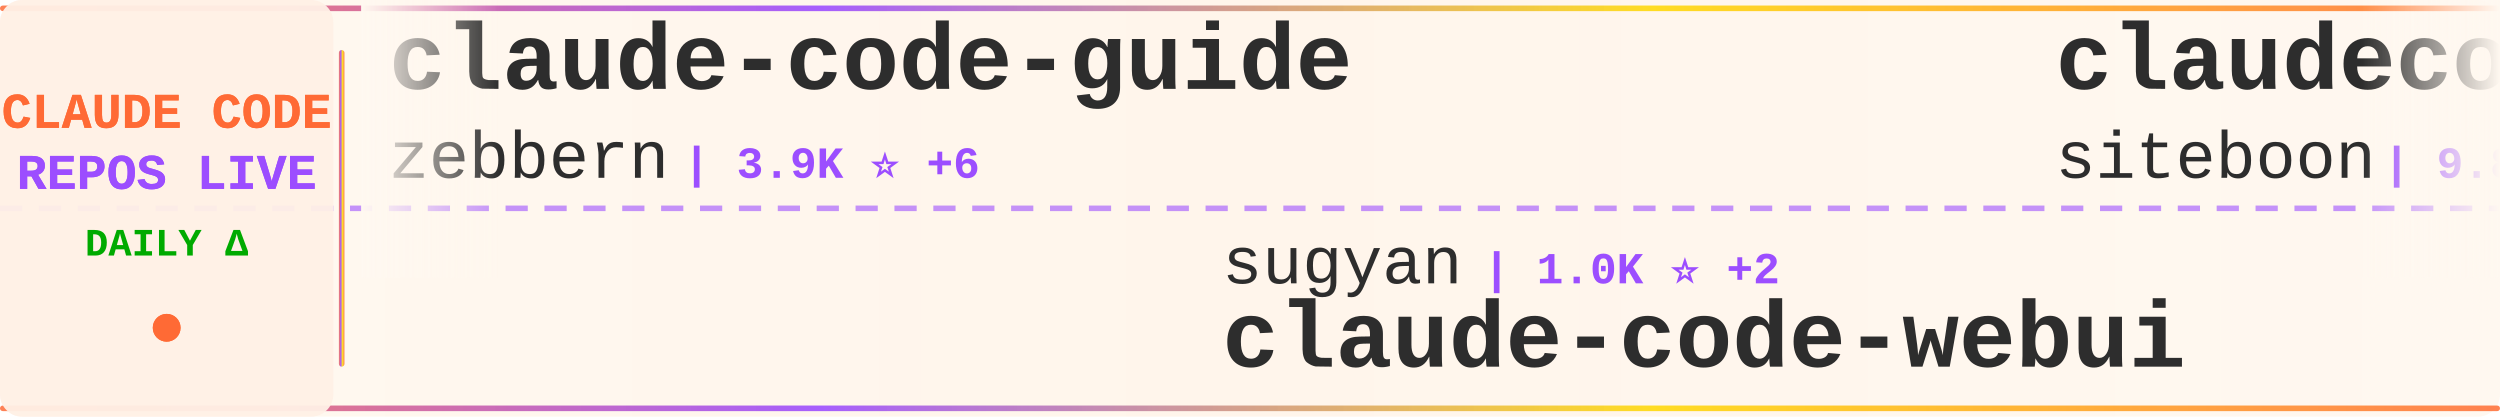
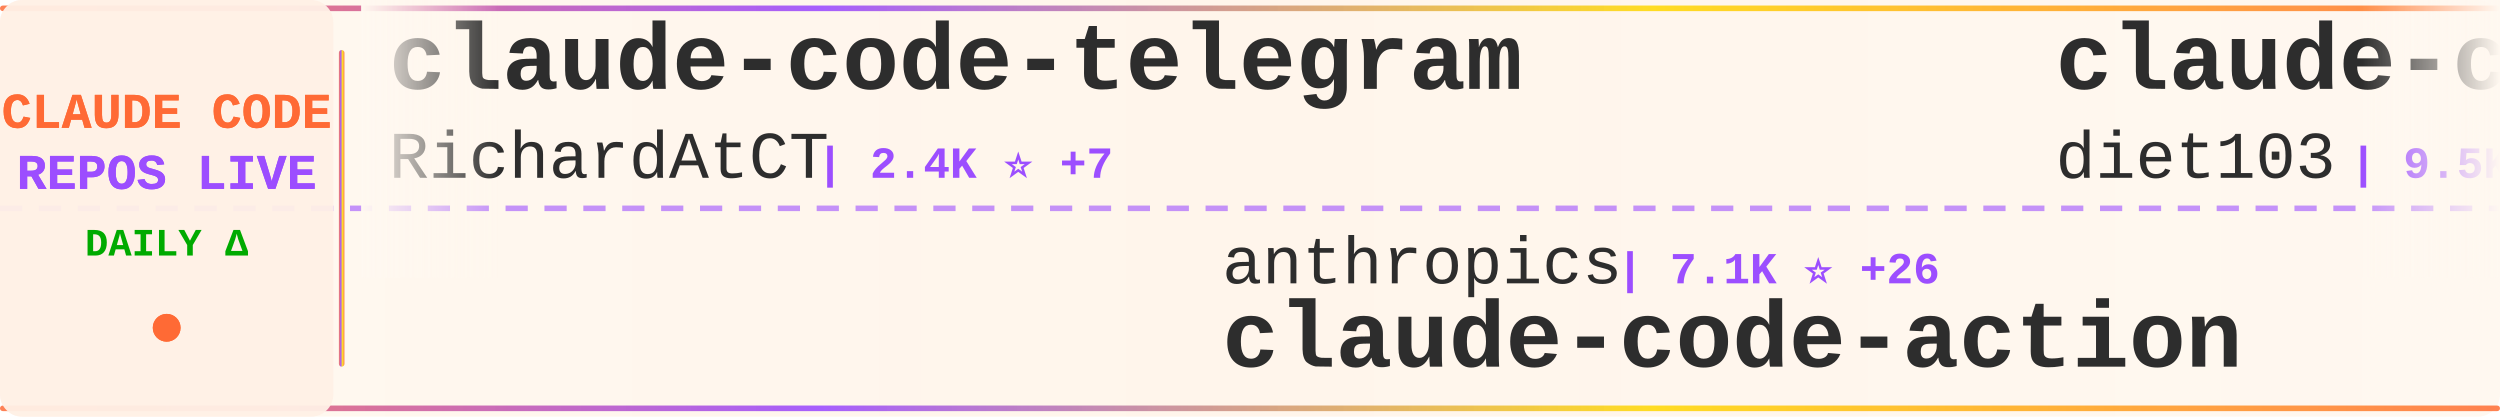
<svg xmlns="http://www.w3.org/2000/svg" width="900" height="150">
  <defs>
    <linearGradient id="tickerBg" x1="0%" y1="0%" x2="100%" y2="0%">
      <stop offset="0%" style="stop-color:#fff8f0;stop-opacity:0.98" />
      <stop offset="50%" style="stop-color:#fff5eb;stop-opacity:1" />
      <stop offset="100%" style="stop-color:#fff8f0;stop-opacity:0.98" />
    </linearGradient>
    <linearGradient id="borderGrad" x1="0%" y1="0%" x2="100%" y2="0%">
      <stop offset="0%" style="stop-color:#FF6B35;stop-opacity:0.85">
        <animate attributeName="stop-opacity" values="0.85;1;0.85" dur="2s" repeatCount="indefinite" />
      </stop>
      <stop offset="33%" style="stop-color:#9C4EFF;stop-opacity:0.9">
        <animate attributeName="stop-opacity" values="0.9;1;0.9" dur="2.2s" repeatCount="indefinite" />
      </stop>
      <stop offset="66%" style="stop-color:#FFD700;stop-opacity:0.85">
        <animate attributeName="stop-opacity" values="0.85;1;0.85" dur="1.8s" repeatCount="indefinite" />
      </stop>
      <stop offset="100%" style="stop-color:#FF6B35;stop-opacity:0.85">
        <animate attributeName="stop-opacity" values="0.85;1;0.85" dur="2s" repeatCount="indefinite" />
      </stop>
    </linearGradient>
    <filter id="textGlow">
      <feGaussianBlur stdDeviation="0.15" result="coloredBlur" />
      <feMerge>
        <feMergeNode in="coloredBlur" />
        <feMergeNode in="SourceGraphic" />
      </feMerge>
    </filter>
    <filter id="metricGlow">
      <feGaussianBlur stdDeviation="0.2" result="coloredBlur" />
      <feMerge>
        <feMergeNode in="coloredBlur" />
        <feMergeNode in="SourceGraphic" />
      </feMerge>
    </filter>
    <linearGradient id="leftFade" x1="0%" y1="0%" x2="100%" y2="0%">
      <stop offset="0%" style="stop-color:#fff8f0;stop-opacity:1" />
      <stop offset="100%" style="stop-color:#fff8f0;stop-opacity:0" />
    </linearGradient>
    <linearGradient id="rightFade" x1="0%" y1="0%" x2="100%" y2="0%">
      <stop offset="0%" style="stop-color:#fff8f0;stop-opacity:0" />
      <stop offset="100%" style="stop-color:#fff8f0;stop-opacity:1" />
    </linearGradient>
  </defs>
  <rect width="900" height="150" fill="url(#tickerBg)" rx="8" />
  <rect x="0" y="2" width="900" height="2" fill="url(#borderGrad)" rx="1" />
  <rect x="0" y="146" width="900" height="2" fill="url(#borderGrad)" rx="1" />
  <line x1="0" y1="75" x2="900" y2="75" stroke="#9C4EFF" stroke-width="2" stroke-dasharray="8 6" opacity="0.6" />
  <rect x="0" y="0" width="120" height="150" fill="#fff0e6" opacity="0.95" rx="8" />
  <text x="60" y="46" font-family="'Courier New', monospace" font-size="18" font-weight="bold" fill="#FF6B35" text-anchor="middle" filter="url(#textGlow)">
    CLAUDE CODE
  </text>
  <text x="60" y="68" font-family="'Courier New', monospace" font-size="18" font-weight="bold" fill="#9C4EFF" text-anchor="middle" filter="url(#textGlow)">
    REPOS LIVE
  </text>
  <text x="60" y="92" font-family="'Courier New', monospace" font-size="14" font-weight="bold" fill="#00aa00" text-anchor="middle">
    DAILY Δ
  </text>
  <circle cx="60" cy="118" r="5" fill="#FF6B35" filter="url(#metricGlow)">
    <animate attributeName="r" values="4;6;4" dur="1.5s" repeatCount="indefinite" />
    <animate attributeName="opacity" values="0.6;1;0.6" dur="1.5s" repeatCount="indefinite" />
  </circle>
  <rect x="122" y="18" width="2" height="114" fill="url(#borderGrad)" rx="1" />
  <clipPath id="tickerClip">
    <rect x="130" y="0" width="770" height="150" />
  </clipPath>
  <g clip-path="url(#tickerClip)">
    <g id="tickerItems">
      <animateTransform attributeName="transform" attributeType="XML" type="translate" from="0 0" to="-3000 0" dur="54s" repeatCount="indefinite" />
      <g transform="translate(0, 0)">
-         <text x="140" y="32" font-family="'Courier New', monospace" font-size="34" font-weight="bold" fill="#2d2d2d">claude-code-guide</text>
-         <text x="140" y="64" font-family="'Courier New', monospace" font-size="24" font-weight="normal" fill="#2d2d2d" opacity="1.0">zebbern</text>
-         <text x="246" y="64" font-family="'Courier New', monospace" font-size="16" font-weight="bold" fill="#9C4EFF"> | 3.9K ⭐ +6</text>
+         <text x="140" y="32" font-family="'Courier New', monospace" font-size="34" font-weight="bold" fill="#2d2d2d">claude-code-telegram</text>
+         <text x="140" y="64" font-family="'Courier New', monospace" font-size="24" font-weight="normal" fill="#2d2d2d" opacity="1.0">RichardAtCT</text>
+         <text x="294" y="64" font-family="'Courier New', monospace" font-size="16" font-weight="bold" fill="#9C4EFF"> | 2.4K ⭐ +7</text>
      </g>
      <g transform="translate(300, 0)">
-         <text x="140" y="102" font-family="'Courier New', monospace" font-size="24" font-weight="normal" fill="#2d2d2d" opacity="1.0">sugyan</text>
-         <text x="234" y="102" font-family="'Courier New', monospace" font-size="16" font-weight="bold" fill="#9C4EFF"> | 1.0K ⭐ +2</text>
-         <text x="140" y="132" font-family="'Courier New', monospace" font-size="34" font-weight="bold" fill="#2d2d2d">claude-code-webui</text>
+         <text x="140" y="102" font-family="'Courier New', monospace" font-size="24" font-weight="normal" fill="#2d2d2d" opacity="1.0">anthropics</text>
+         <text x="282" y="102" font-family="'Courier New', monospace" font-size="16" font-weight="bold" fill="#9C4EFF"> | 7.1K ⭐ +26</text>
+         <text x="140" y="132" font-family="'Courier New', monospace" font-size="34" font-weight="bold" fill="#2d2d2d">claude-code-action</text>
      </g>
      <g transform="translate(600, 0)">
+         <text x="140" y="32" font-family="'Courier New', monospace" font-size="34" font-weight="bold" fill="#2d2d2d">claude-code-infrastructu...</text>
+         <text x="140" y="64" font-family="'Courier New', monospace" font-size="24" font-weight="normal" fill="#2d2d2d" opacity="1.0">diet103</text>
+         <text x="246" y="64" font-family="'Courier New', monospace" font-size="16" font-weight="bold" fill="#9C4EFF"> | 9.5K ⭐ +4</text>
+       </g>
+       <g transform="translate(900, 0)">
+         <text x="140" y="102" font-family="'Courier New', monospace" font-size="24" font-weight="normal" fill="#2d2d2d" opacity="1.0">Windy3f3f3f3f</text>
+         <text x="318" y="102" font-family="'Courier New', monospace" font-size="16" font-weight="bold" fill="#9C4EFF"> | 1.9K ⭐ +34</text>
+         <text x="140" y="132" font-family="'Courier New', monospace" font-size="34" font-weight="bold" fill="#2d2d2d">how-claude-code-works</text>
+       </g>
+       <g transform="translate(1200, 0)">
+         <text x="140" y="32" font-family="'Courier New', monospace" font-size="34" font-weight="bold" fill="#2d2d2d">claude-code-webui</text>
+         <text x="140" y="64" font-family="'Courier New', monospace" font-size="24" font-weight="normal" fill="#2d2d2d" opacity="1.0">sugyan</text>
+         <text x="234" y="64" font-family="'Courier New', monospace" font-size="16" font-weight="bold" fill="#9C4EFF"> | 1.0K ⭐ +2</text>
+       </g>
+       <g transform="translate(1500, 0)">
+         <text x="140" y="102" font-family="'Courier New', monospace" font-size="24" font-weight="normal" fill="#2d2d2d" opacity="1.0">Alishahryar1</text>
+         <text x="306" y="102" font-family="'Courier New', monospace" font-size="16" font-weight="bold" fill="#9C4EFF"> | 1.9K ⭐ +21</text>
+         <text x="140" y="132" font-family="'Courier New', monospace" font-size="34" font-weight="bold" fill="#2d2d2d">free-claude-code</text>
+       </g>
+       <g transform="translate(1800, 0)">
+         <text x="140" y="32" font-family="'Courier New', monospace" font-size="34" font-weight="bold" fill="#2d2d2d">awesome-claude-code-suba...</text>
+         <text x="140" y="64" font-family="'Courier New', monospace" font-size="24" font-weight="normal" fill="#2d2d2d" opacity="1.0">VoltAgent</text>
+         <text x="270" y="64" font-family="'Courier New', monospace" font-size="16" font-weight="bold" fill="#9C4EFF"> | 17.3K ⭐ +127</text>
+       </g>
+       <g transform="translate(2100, 0)">
+         <text x="140" y="102" font-family="'Courier New', monospace" font-size="24" font-weight="normal" fill="#2d2d2d" opacity="1.0">huangserva</text>
+         <text x="282" y="102" font-family="'Courier New', monospace" font-size="16" font-weight="bold" fill="#9C4EFF"> | 551 ⭐</text>
+         <text x="140" y="132" font-family="'Courier New', monospace" font-size="34" font-weight="bold" fill="#2d2d2d">claude-code-cli</text>
+       </g>
+       <g transform="translate(2400, 0)">
        <text x="140" y="32" font-family="'Courier New', monospace" font-size="34" font-weight="bold" fill="#2d2d2d">claudecodeui</text>
        <text x="140" y="64" font-family="'Courier New', monospace" font-size="24" font-weight="normal" fill="#2d2d2d" opacity="1.0">siteboon</text>
-         <text x="258" y="64" font-family="'Courier New', monospace" font-size="16" font-weight="bold" fill="#9C4EFF"> | 9.8K ⭐ +54</text>
-       </g>
-       <g transform="translate(900, 0)">
-         <text x="140" y="102" font-family="'Courier New', monospace" font-size="24" font-weight="normal" fill="#2d2d2d" opacity="1.0">sickn33</text>
-         <text x="246" y="102" font-family="'Courier New', monospace" font-size="16" font-weight="bold" fill="#9C4EFF"> | 32.8K ⭐ +336</text>
-         <text x="140" y="132" font-family="'Courier New', monospace" font-size="34" font-weight="bold" fill="#2d2d2d">antigravity-awesome-skil...</text>
-       </g>
-       <g transform="translate(1200, 0)">
-         <text x="140" y="32" font-family="'Courier New', monospace" font-size="34" font-weight="bold" fill="#2d2d2d">claude-code-security-rev...</text>
-         <text x="140" y="64" font-family="'Courier New', monospace" font-size="24" font-weight="normal" fill="#2d2d2d" opacity="1.0">anthropics</text>
-         <text x="282" y="64" font-family="'Courier New', monospace" font-size="16" font-weight="bold" fill="#9C4EFF"> | 4.2K ⭐ +22</text>
-       </g>
-       <g transform="translate(1500, 0)">
-         <text x="140" y="102" font-family="'Courier New', monospace" font-size="24" font-weight="normal" fill="#2d2d2d" opacity="1.0">liuup</text>
-         <text x="222" y="102" font-family="'Courier New', monospace" font-size="16" font-weight="bold" fill="#9C4EFF"> | 1.5K ⭐ +73</text>
-         <text x="140" y="132" font-family="'Courier New', monospace" font-size="34" font-weight="bold" fill="#2d2d2d">claude-code-analysis</text>
-       </g>
-       <g transform="translate(1800, 0)">
-         <text x="140" y="32" font-family="'Courier New', monospace" font-size="34" font-weight="bold" fill="#2d2d2d">claude-code-guide</text>
-         <text x="140" y="64" font-family="'Courier New', monospace" font-size="24" font-weight="normal" fill="#2d2d2d" opacity="1.0">Cranot</text>
-         <text x="234" y="64" font-family="'Courier New', monospace" font-size="16" font-weight="bold" fill="#9C4EFF"> | 2.6K ⭐ +4</text>
-       </g>
-       <g transform="translate(2100, 0)">
-         <text x="140" y="102" font-family="'Courier New', monospace" font-size="24" font-weight="normal" fill="#2d2d2d" opacity="1.0">shanraisshan</text>
-         <text x="306" y="102" font-family="'Courier New', monospace" font-size="16" font-weight="bold" fill="#9C4EFF"> | 42.2K ⭐ +2.8K</text>
-         <text x="140" y="132" font-family="'Courier New', monospace" font-size="34" font-weight="bold" fill="#2d2d2d">claude-code-best-practic...</text>
-       </g>
-       <g transform="translate(2400, 0)">
-         <text x="140" y="32" font-family="'Courier New', monospace" font-size="34" font-weight="bold" fill="#2d2d2d">claude-code-router</text>
-         <text x="140" y="64" font-family="'Courier New', monospace" font-size="24" font-weight="normal" fill="#2d2d2d" opacity="1.0">musistudio</text>
-         <text x="282" y="64" font-family="'Courier New', monospace" font-size="16" font-weight="bold" fill="#9C4EFF"> | 32.2K ⭐ +109</text>
+         <text x="258" y="64" font-family="'Courier New', monospace" font-size="16" font-weight="bold" fill="#9C4EFF"> | 9.8K ⭐ +49</text>
      </g>
      <g transform="translate(2700, 0)">
-         <text x="140" y="102" font-family="'Courier New', monospace" font-size="24" font-weight="normal" fill="#2d2d2d" opacity="1.0">luyao618</text>
-         <text x="258" y="102" font-family="'Courier New', monospace" font-size="16" font-weight="bold" fill="#9C4EFF"> | 1.1K ⭐ +25</text>
-         <text x="140" y="132" font-family="'Courier New', monospace" font-size="34" font-weight="bold" fill="#2d2d2d">Claude-Code-Source-Study</text>
+         <text x="140" y="102" font-family="'Courier New', monospace" font-size="24" font-weight="normal" fill="#2d2d2d" opacity="1.0">lintsinghua</text>
+         <text x="294" y="102" font-family="'Courier New', monospace" font-size="16" font-weight="bold" fill="#9C4EFF"> | 2.7K ⭐ +55</text>
+         <text x="140" y="132" font-family="'Courier New', monospace" font-size="34" font-weight="bold" fill="#2d2d2d">claude-code-book</text>
      </g>
      <g transform="translate(3000, 0)">
-         <text x="140" y="32" font-family="'Courier New', monospace" font-size="34" font-weight="bold" fill="#2d2d2d">claude-code-guide</text>
-         <text x="140" y="64" font-family="'Courier New', monospace" font-size="24" font-weight="normal" fill="#2d2d2d" opacity="1.0">zebbern</text>
-         <text x="246" y="64" font-family="'Courier New', monospace" font-size="16" font-weight="bold" fill="#9C4EFF"> | 3.9K ⭐ +6</text>
+         <text x="140" y="32" font-family="'Courier New', monospace" font-size="34" font-weight="bold" fill="#2d2d2d">claude-code-telegram</text>
+         <text x="140" y="64" font-family="'Courier New', monospace" font-size="24" font-weight="normal" fill="#2d2d2d" opacity="1.0">RichardAtCT</text>
+         <text x="294" y="64" font-family="'Courier New', monospace" font-size="16" font-weight="bold" fill="#9C4EFF"> | 2.4K ⭐ +7</text>
      </g>
      <g transform="translate(3300, 0)">
-         <text x="140" y="102" font-family="'Courier New', monospace" font-size="24" font-weight="normal" fill="#2d2d2d" opacity="1.0">sugyan</text>
-         <text x="234" y="102" font-family="'Courier New', monospace" font-size="16" font-weight="bold" fill="#9C4EFF"> | 1.0K ⭐ +2</text>
-         <text x="140" y="132" font-family="'Courier New', monospace" font-size="34" font-weight="bold" fill="#2d2d2d">claude-code-webui</text>
+         <text x="140" y="102" font-family="'Courier New', monospace" font-size="24" font-weight="normal" fill="#2d2d2d" opacity="1.0">anthropics</text>
+         <text x="282" y="102" font-family="'Courier New', monospace" font-size="16" font-weight="bold" fill="#9C4EFF"> | 7.1K ⭐ +26</text>
+         <text x="140" y="132" font-family="'Courier New', monospace" font-size="34" font-weight="bold" fill="#2d2d2d">claude-code-action</text>
      </g>
      <g transform="translate(3600, 0)">
-         <text x="140" y="32" font-family="'Courier New', monospace" font-size="34" font-weight="bold" fill="#2d2d2d">claudecodeui</text>
-         <text x="140" y="64" font-family="'Courier New', monospace" font-size="24" font-weight="normal" fill="#2d2d2d" opacity="1.0">siteboon</text>
-         <text x="258" y="64" font-family="'Courier New', monospace" font-size="16" font-weight="bold" fill="#9C4EFF"> | 9.8K ⭐ +54</text>
+         <text x="140" y="32" font-family="'Courier New', monospace" font-size="34" font-weight="bold" fill="#2d2d2d">claude-code-infrastructu...</text>
+         <text x="140" y="64" font-family="'Courier New', monospace" font-size="24" font-weight="normal" fill="#2d2d2d" opacity="1.0">diet103</text>
+         <text x="246" y="64" font-family="'Courier New', monospace" font-size="16" font-weight="bold" fill="#9C4EFF"> | 9.5K ⭐ +4</text>
      </g>
      <g transform="translate(3900, 0)">
-         <text x="140" y="102" font-family="'Courier New', monospace" font-size="24" font-weight="normal" fill="#2d2d2d" opacity="1.0">sickn33</text>
-         <text x="246" y="102" font-family="'Courier New', monospace" font-size="16" font-weight="bold" fill="#9C4EFF"> | 32.8K ⭐ +336</text>
-         <text x="140" y="132" font-family="'Courier New', monospace" font-size="34" font-weight="bold" fill="#2d2d2d">antigravity-awesome-skil...</text>
+         <text x="140" y="102" font-family="'Courier New', monospace" font-size="24" font-weight="normal" fill="#2d2d2d" opacity="1.0">Windy3f3f3f3f</text>
+         <text x="318" y="102" font-family="'Courier New', monospace" font-size="16" font-weight="bold" fill="#9C4EFF"> | 1.9K ⭐ +34</text>
+         <text x="140" y="132" font-family="'Courier New', monospace" font-size="34" font-weight="bold" fill="#2d2d2d">how-claude-code-works</text>
      </g>
    </g>
  </g>
  <rect x="130" y="0" width="50" height="100" fill="url(#leftFade)" />
  <rect x="850" y="0" width="50" height="100" fill="url(#rightFade)" />
</svg>
